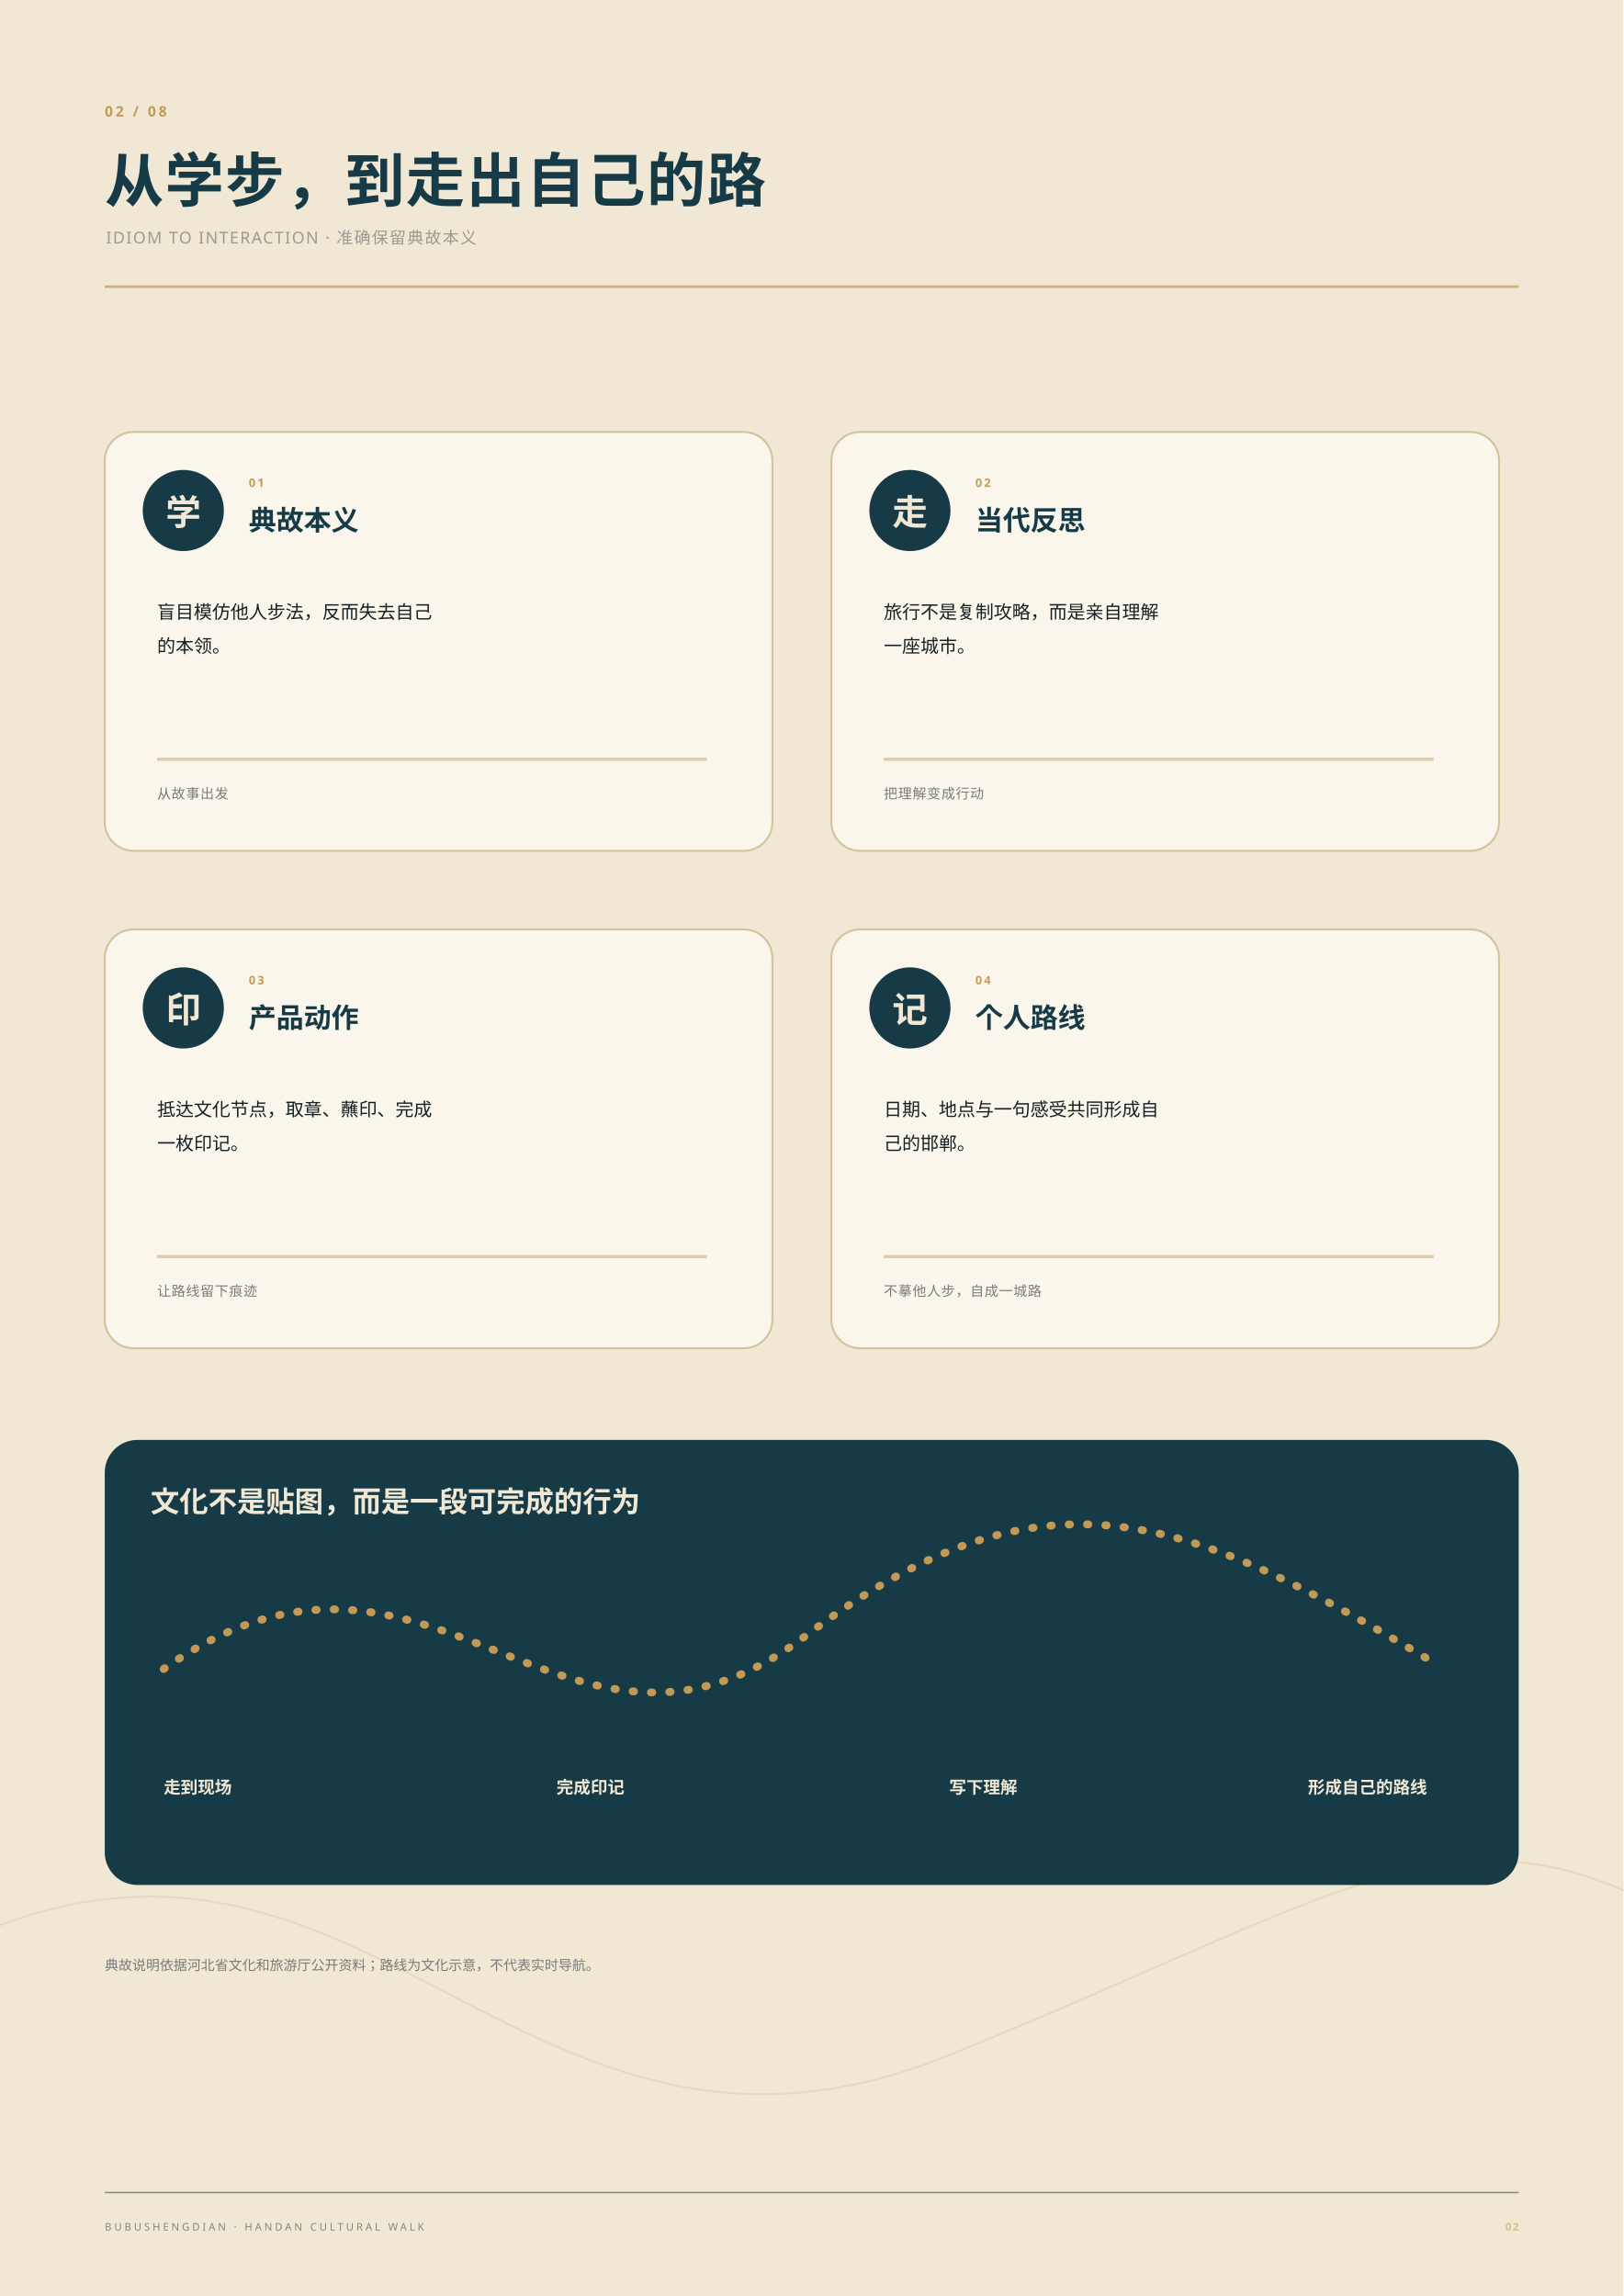
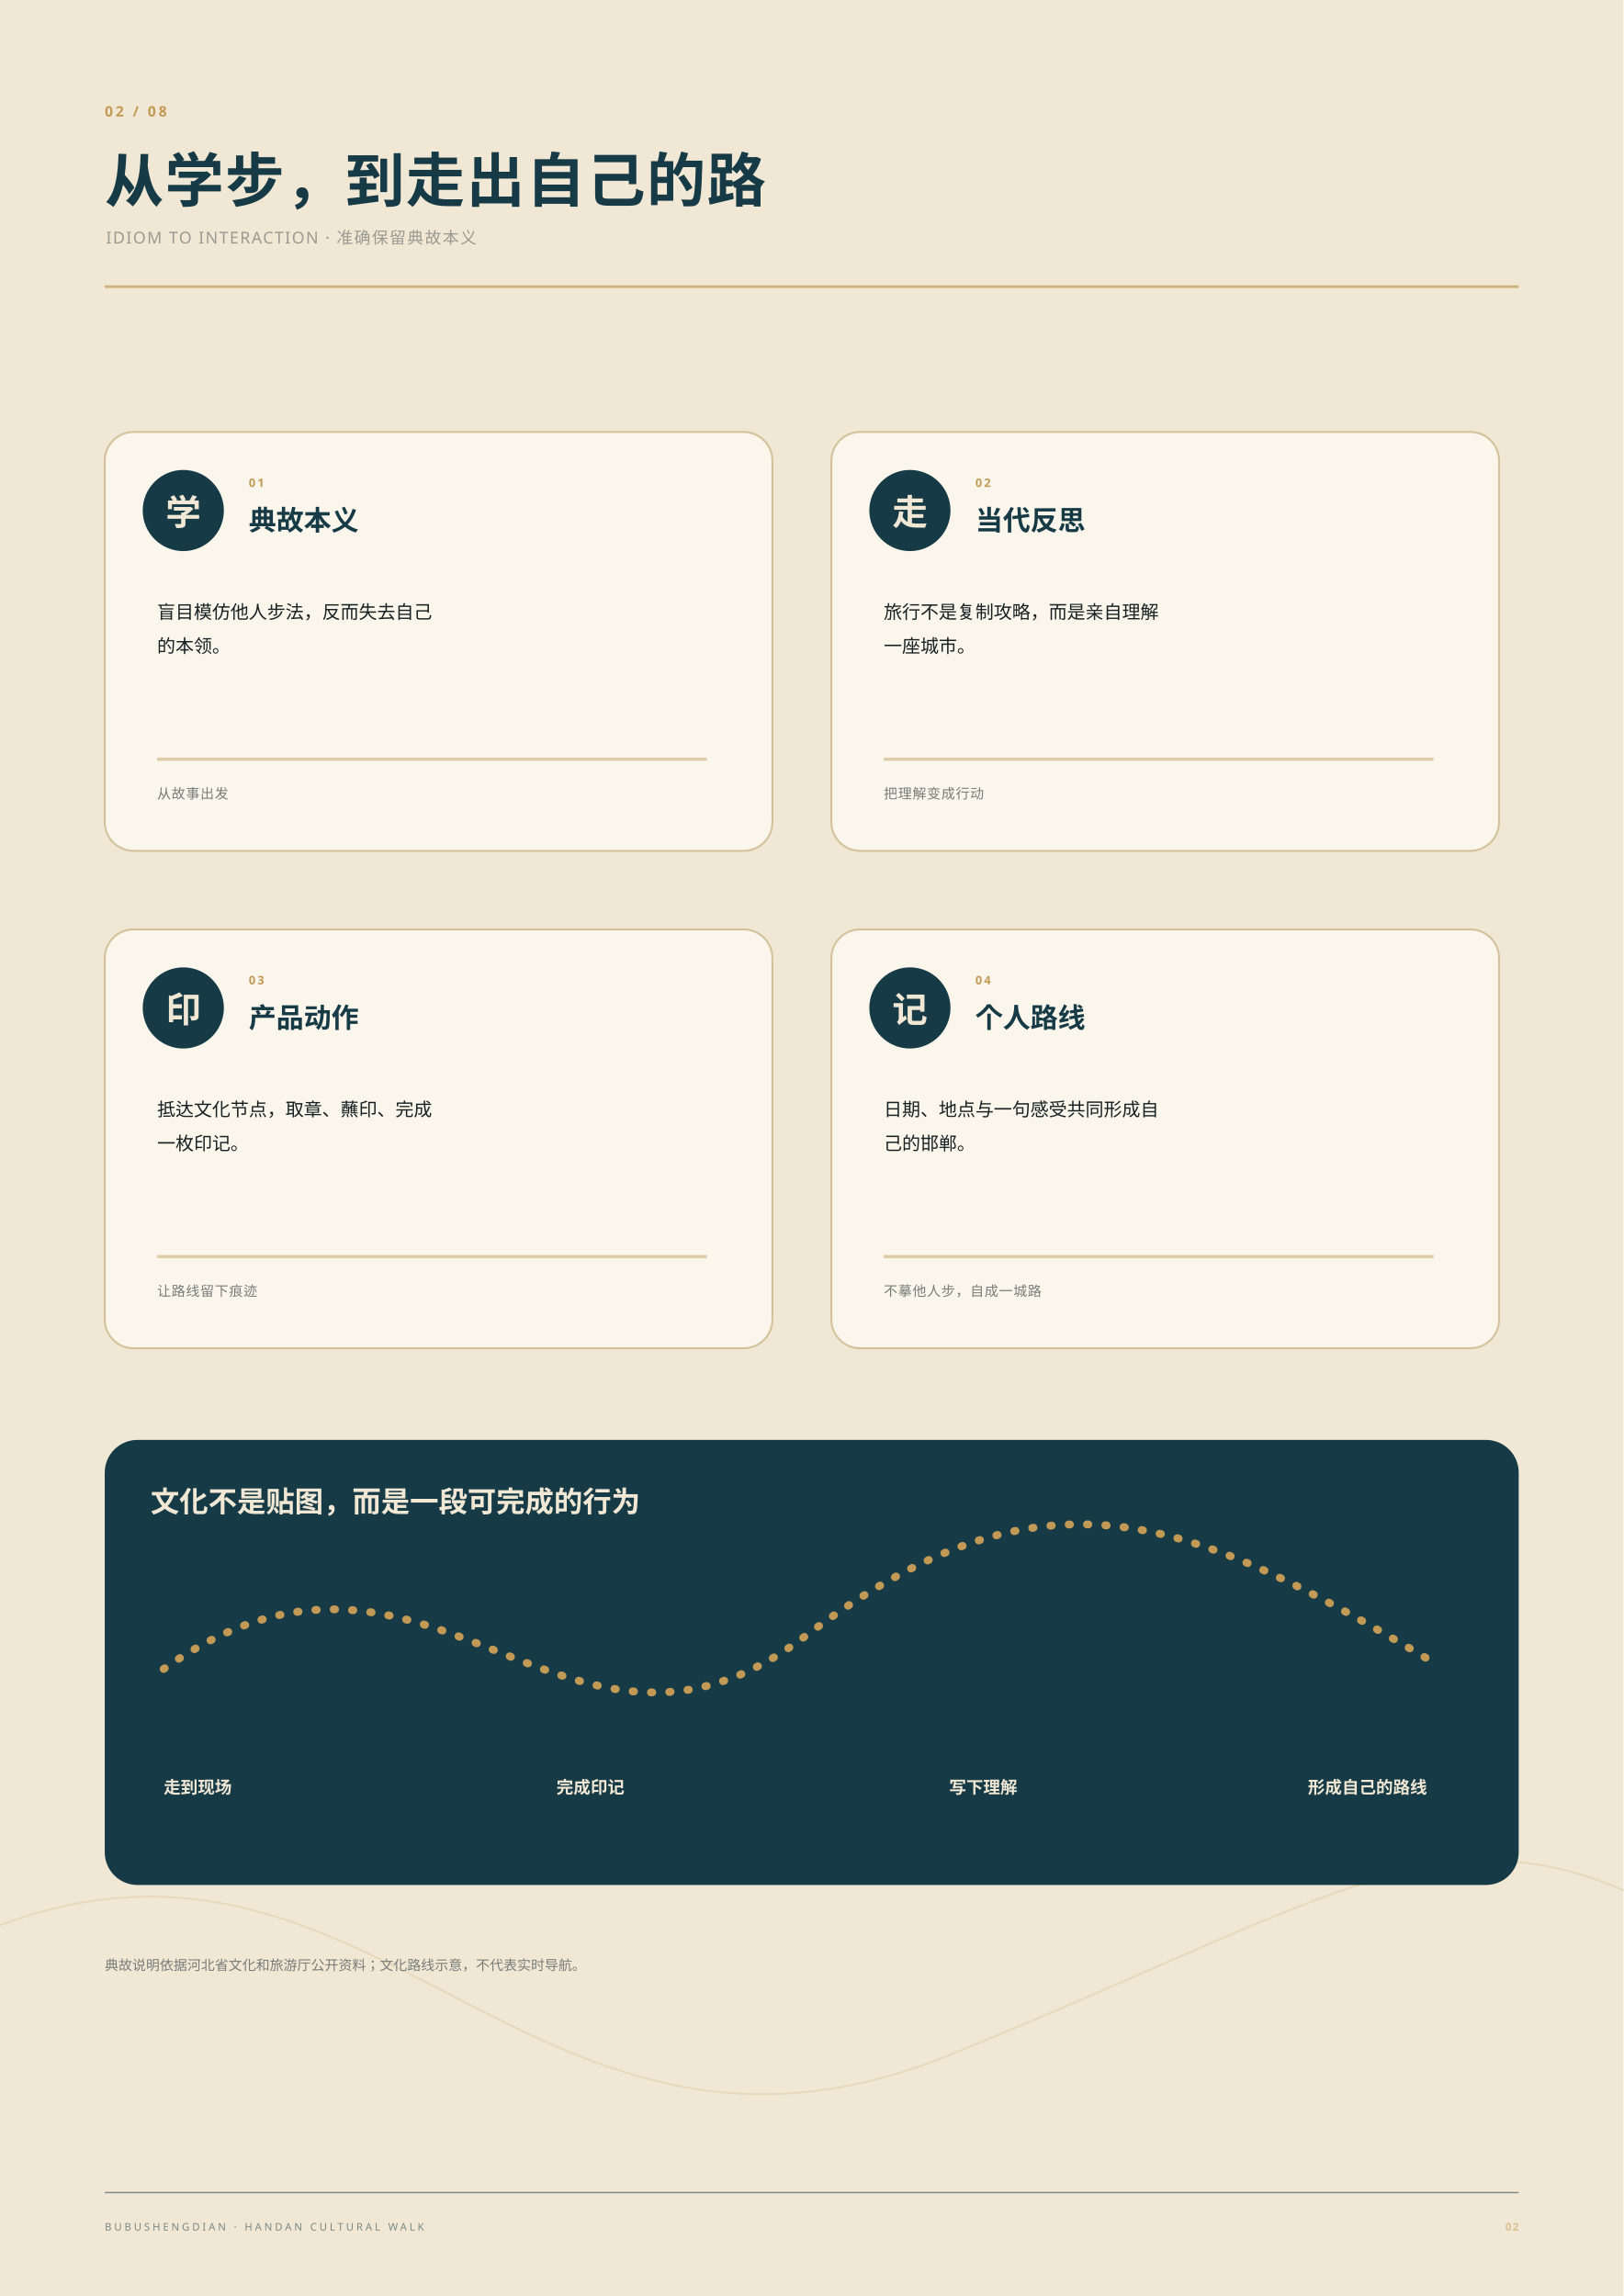
<svg xmlns="http://www.w3.org/2000/svg" width="2480" height="3508" viewBox="0 0 2480 3508">
  <defs>
    <style>
    @font-face { font-family: NotoSansLocal; src: url('../../01_research/fonts/NotoSansSC[wght].ttf'); }
    @font-face { font-family: NotoSerifLocal; src: url('../../01_research/fonts/NotoSerifSC[wght].ttf'); }
    @font-face { font-family: InterLocal; src: url('../../01_research/fonts/InterVariable.ttf'); }
    .sans { font-family: NotoSansLocal, sans-serif; }
    .serif { font-family: NotoSerifLocal, serif; }
    .latin { font-family: InterLocal, sans-serif; }
  </style>
    <linearGradient id="softGold" x1="0" y1="0" x2="1" y2="1">
      <stop offset="0" stop-color="#E8D29B" />
      <stop offset="1" stop-color="#C29A55" />
    </linearGradient>
    <filter id="shadow">
      <feDropShadow dx="0" dy="18" stdDeviation="20" flood-color="#071B20" flood-opacity=".22" />
    </filter>
  </defs>
  <rect width="2480" height="3508" fill="#F0E7D4" />
  <path d="M-160 3020 C540 2600 760 3420 1450 3140 S2260 2700 2700 3020" fill="none" stroke="#C29A55" stroke-width="3" opacity=".18" />
  <g id="header">
    <text x="160" y="178" class="latin" font-size="22" font-weight="750" text-anchor="start" fill="#C29A55" opacity="1.0" letter-spacing="4">02 / 08</text>
    <text x="160" y="308" class="serif" font-size="90" font-weight="780" text-anchor="start" fill="#173B46" opacity="1.0" letter-spacing="2">从学步，到走出自己的路</text>
    <text x="162" y="372" class="latin" font-size="25" font-weight="480" text-anchor="start" fill="#787C78" opacity="0.72" letter-spacing="2">IDIOM TO INTERACTION · 准确保留典故本义</text>
    <path d="M160 438 H2320" stroke="#C29A55" stroke-width="4" opacity=".68" />
  </g>
  <g id="culture-translation">
    <g transform="translate(160 660)">
      <rect width="1020" height="640" rx="44" fill="#FAF6EC" stroke="#D4C29C" stroke-width="3" />
      <circle cx="120" cy="120" r="62" fill="#173B46" />
      <text x="120" y="142" class="serif" font-size="54" font-weight="760" text-anchor="middle" fill="#F0E7D4" opacity="1.0" letter-spacing="0.0">学</text>
      <text x="220" y="84" class="latin" font-size="18" font-weight="760" text-anchor="start" fill="#C29A55" opacity="1.0" letter-spacing="3">01</text>
      <text x="220" y="150" class="serif" font-size="42" font-weight="720" text-anchor="start" fill="#173B46" opacity="1.0" letter-spacing="0.0">典故本义</text>
      <text x="80" y="285" class="sans" font-size="28" font-weight="380" text-anchor="start" fill="#172022" opacity="1.0" letter-spacing="0.0">盲目模仿他人步法，反而失去自己</text>
      <text x="80" y="337" class="sans" font-size="28" font-weight="380" text-anchor="start" fill="#172022" opacity="1.0" letter-spacing="0.0">的本领。</text>
      <path d="M80 500 H920" stroke="#C29A55" stroke-width="5" opacity=".45" />
      <text x="80" y="560" class="sans" font-size="21" font-weight="500" text-anchor="start" fill="#787C78" opacity="1.0" letter-spacing="1">从故事出发</text>
    </g>
    <g transform="translate(1270 660)">
      <rect width="1020" height="640" rx="44" fill="#FAF6EC" stroke="#D4C29C" stroke-width="3" />
      <circle cx="120" cy="120" r="62" fill="#173B46" />
      <text x="120" y="142" class="serif" font-size="54" font-weight="760" text-anchor="middle" fill="#F0E7D4" opacity="1.0" letter-spacing="0.0">走</text>
      <text x="220" y="84" class="latin" font-size="18" font-weight="760" text-anchor="start" fill="#C29A55" opacity="1.0" letter-spacing="3">02</text>
      <text x="220" y="150" class="serif" font-size="42" font-weight="720" text-anchor="start" fill="#173B46" opacity="1.0" letter-spacing="0.0">当代反思</text>
      <text x="80" y="285" class="sans" font-size="28" font-weight="380" text-anchor="start" fill="#172022" opacity="1.0" letter-spacing="0.0">旅行不是复制攻略，而是亲自理解</text>
      <text x="80" y="337" class="sans" font-size="28" font-weight="380" text-anchor="start" fill="#172022" opacity="1.0" letter-spacing="0.0">一座城市。</text>
      <path d="M80 500 H920" stroke="#C29A55" stroke-width="5" opacity=".45" />
      <text x="80" y="560" class="sans" font-size="21" font-weight="500" text-anchor="start" fill="#787C78" opacity="1.0" letter-spacing="1">把理解变成行动</text>
    </g>
    <g transform="translate(160 1420)">
      <rect width="1020" height="640" rx="44" fill="#FAF6EC" stroke="#D4C29C" stroke-width="3" />
      <circle cx="120" cy="120" r="62" fill="#173B46" />
      <text x="120" y="142" class="serif" font-size="54" font-weight="760" text-anchor="middle" fill="#F0E7D4" opacity="1.0" letter-spacing="0.0">印</text>
      <text x="220" y="84" class="latin" font-size="18" font-weight="760" text-anchor="start" fill="#C29A55" opacity="1.0" letter-spacing="3">03</text>
      <text x="220" y="150" class="serif" font-size="42" font-weight="720" text-anchor="start" fill="#173B46" opacity="1.0" letter-spacing="0.0">产品动作</text>
      <text x="80" y="285" class="sans" font-size="28" font-weight="380" text-anchor="start" fill="#172022" opacity="1.0" letter-spacing="0.0">抵达文化节点，取章、蘸印、完成</text>
      <text x="80" y="337" class="sans" font-size="28" font-weight="380" text-anchor="start" fill="#172022" opacity="1.0" letter-spacing="0.0">一枚印记。</text>
      <path d="M80 500 H920" stroke="#C29A55" stroke-width="5" opacity=".45" />
      <text x="80" y="560" class="sans" font-size="21" font-weight="500" text-anchor="start" fill="#787C78" opacity="1.0" letter-spacing="1">让路线留下痕迹</text>
    </g>
    <g transform="translate(1270 1420)">
      <rect width="1020" height="640" rx="44" fill="#FAF6EC" stroke="#D4C29C" stroke-width="3" />
      <circle cx="120" cy="120" r="62" fill="#173B46" />
      <text x="120" y="142" class="serif" font-size="54" font-weight="760" text-anchor="middle" fill="#F0E7D4" opacity="1.0" letter-spacing="0.0">记</text>
      <text x="220" y="84" class="latin" font-size="18" font-weight="760" text-anchor="start" fill="#C29A55" opacity="1.0" letter-spacing="3">04</text>
      <text x="220" y="150" class="serif" font-size="42" font-weight="720" text-anchor="start" fill="#173B46" opacity="1.0" letter-spacing="0.0">个人路线</text>
      <text x="80" y="285" class="sans" font-size="28" font-weight="380" text-anchor="start" fill="#172022" opacity="1.0" letter-spacing="0.0">日期、地点与一句感受共同形成自</text>
      <text x="80" y="337" class="sans" font-size="28" font-weight="380" text-anchor="start" fill="#172022" opacity="1.0" letter-spacing="0.0">己的邯郸。</text>
      <path d="M80 500 H920" stroke="#C29A55" stroke-width="5" opacity=".45" />
      <text x="80" y="560" class="sans" font-size="21" font-weight="500" text-anchor="start" fill="#787C78" opacity="1.0" letter-spacing="1">不摹他人步，自成一城路</text>
    </g>
    <rect x="160" y="2200" width="2160" height="680" rx="50" fill="#173B46" />
    <text x="230" y="2310" class="serif" font-size="44" font-weight="720" text-anchor="start" fill="#F0E7D4" opacity="1.0" letter-spacing="0.0">文化不是贴图，而是一段可完成的行为</text>
    <path d="M250 2550 C660 2260 860 2780 1230 2500 S1820 2320 2190 2540" fill="none" stroke="#C29A55" stroke-width="12" stroke-linecap="round" stroke-dasharray="2 26" />
    <text x="250" y="2740" class="sans" font-size="26" font-weight="620" text-anchor="start" fill="#F0E7D4" opacity="1.0" letter-spacing="0.0">走到现场</text>
    <text x="850" y="2740" class="sans" font-size="26" font-weight="620" text-anchor="start" fill="#F0E7D4" opacity="1.0" letter-spacing="0.0">完成印记</text>
    <text x="1450" y="2740" class="sans" font-size="26" font-weight="620" text-anchor="start" fill="#F0E7D4" opacity="1.0" letter-spacing="0.0">写下理解</text>
    <text x="2180" y="2740" class="sans" font-size="26" font-weight="620" text-anchor="end" fill="#F0E7D4" opacity="1.0" letter-spacing="0.0">形成自己的路线</text>
-     <text x="160" y="3010" class="sans" font-size="21" font-weight="380" text-anchor="start" fill="#787C78" opacity="1.0" letter-spacing="0.0">典故说明依据河北省文化和旅游厅公开资料；路线为文化示意，不代表实时导航。</text>
+     <text x="160" y="3010" class="sans" font-size="21" font-weight="380" text-anchor="start" fill="#787C78" opacity="1.0" letter-spacing="0.0">典故说明依据河北省文化和旅游厅公开资料；文化路线示意，不代表实时导航。</text>
  </g>
  <g id="footer" opacity=".55">
    <path d="M160 3350 H2320" stroke="#173B46" stroke-width="2" />
    <text x="160" y="3408" class="latin" font-size="16" font-weight="540" text-anchor="start" fill="#173B46" opacity="1.0" letter-spacing="4">BUBUSHENGDIAN · HANDAN CULTURAL WALK</text>
    <text x="2320" y="3408" class="latin" font-size="16" font-weight="700" text-anchor="end" fill="#C29A55" opacity="1.0" letter-spacing="2">02</text>
  </g>
</svg>
